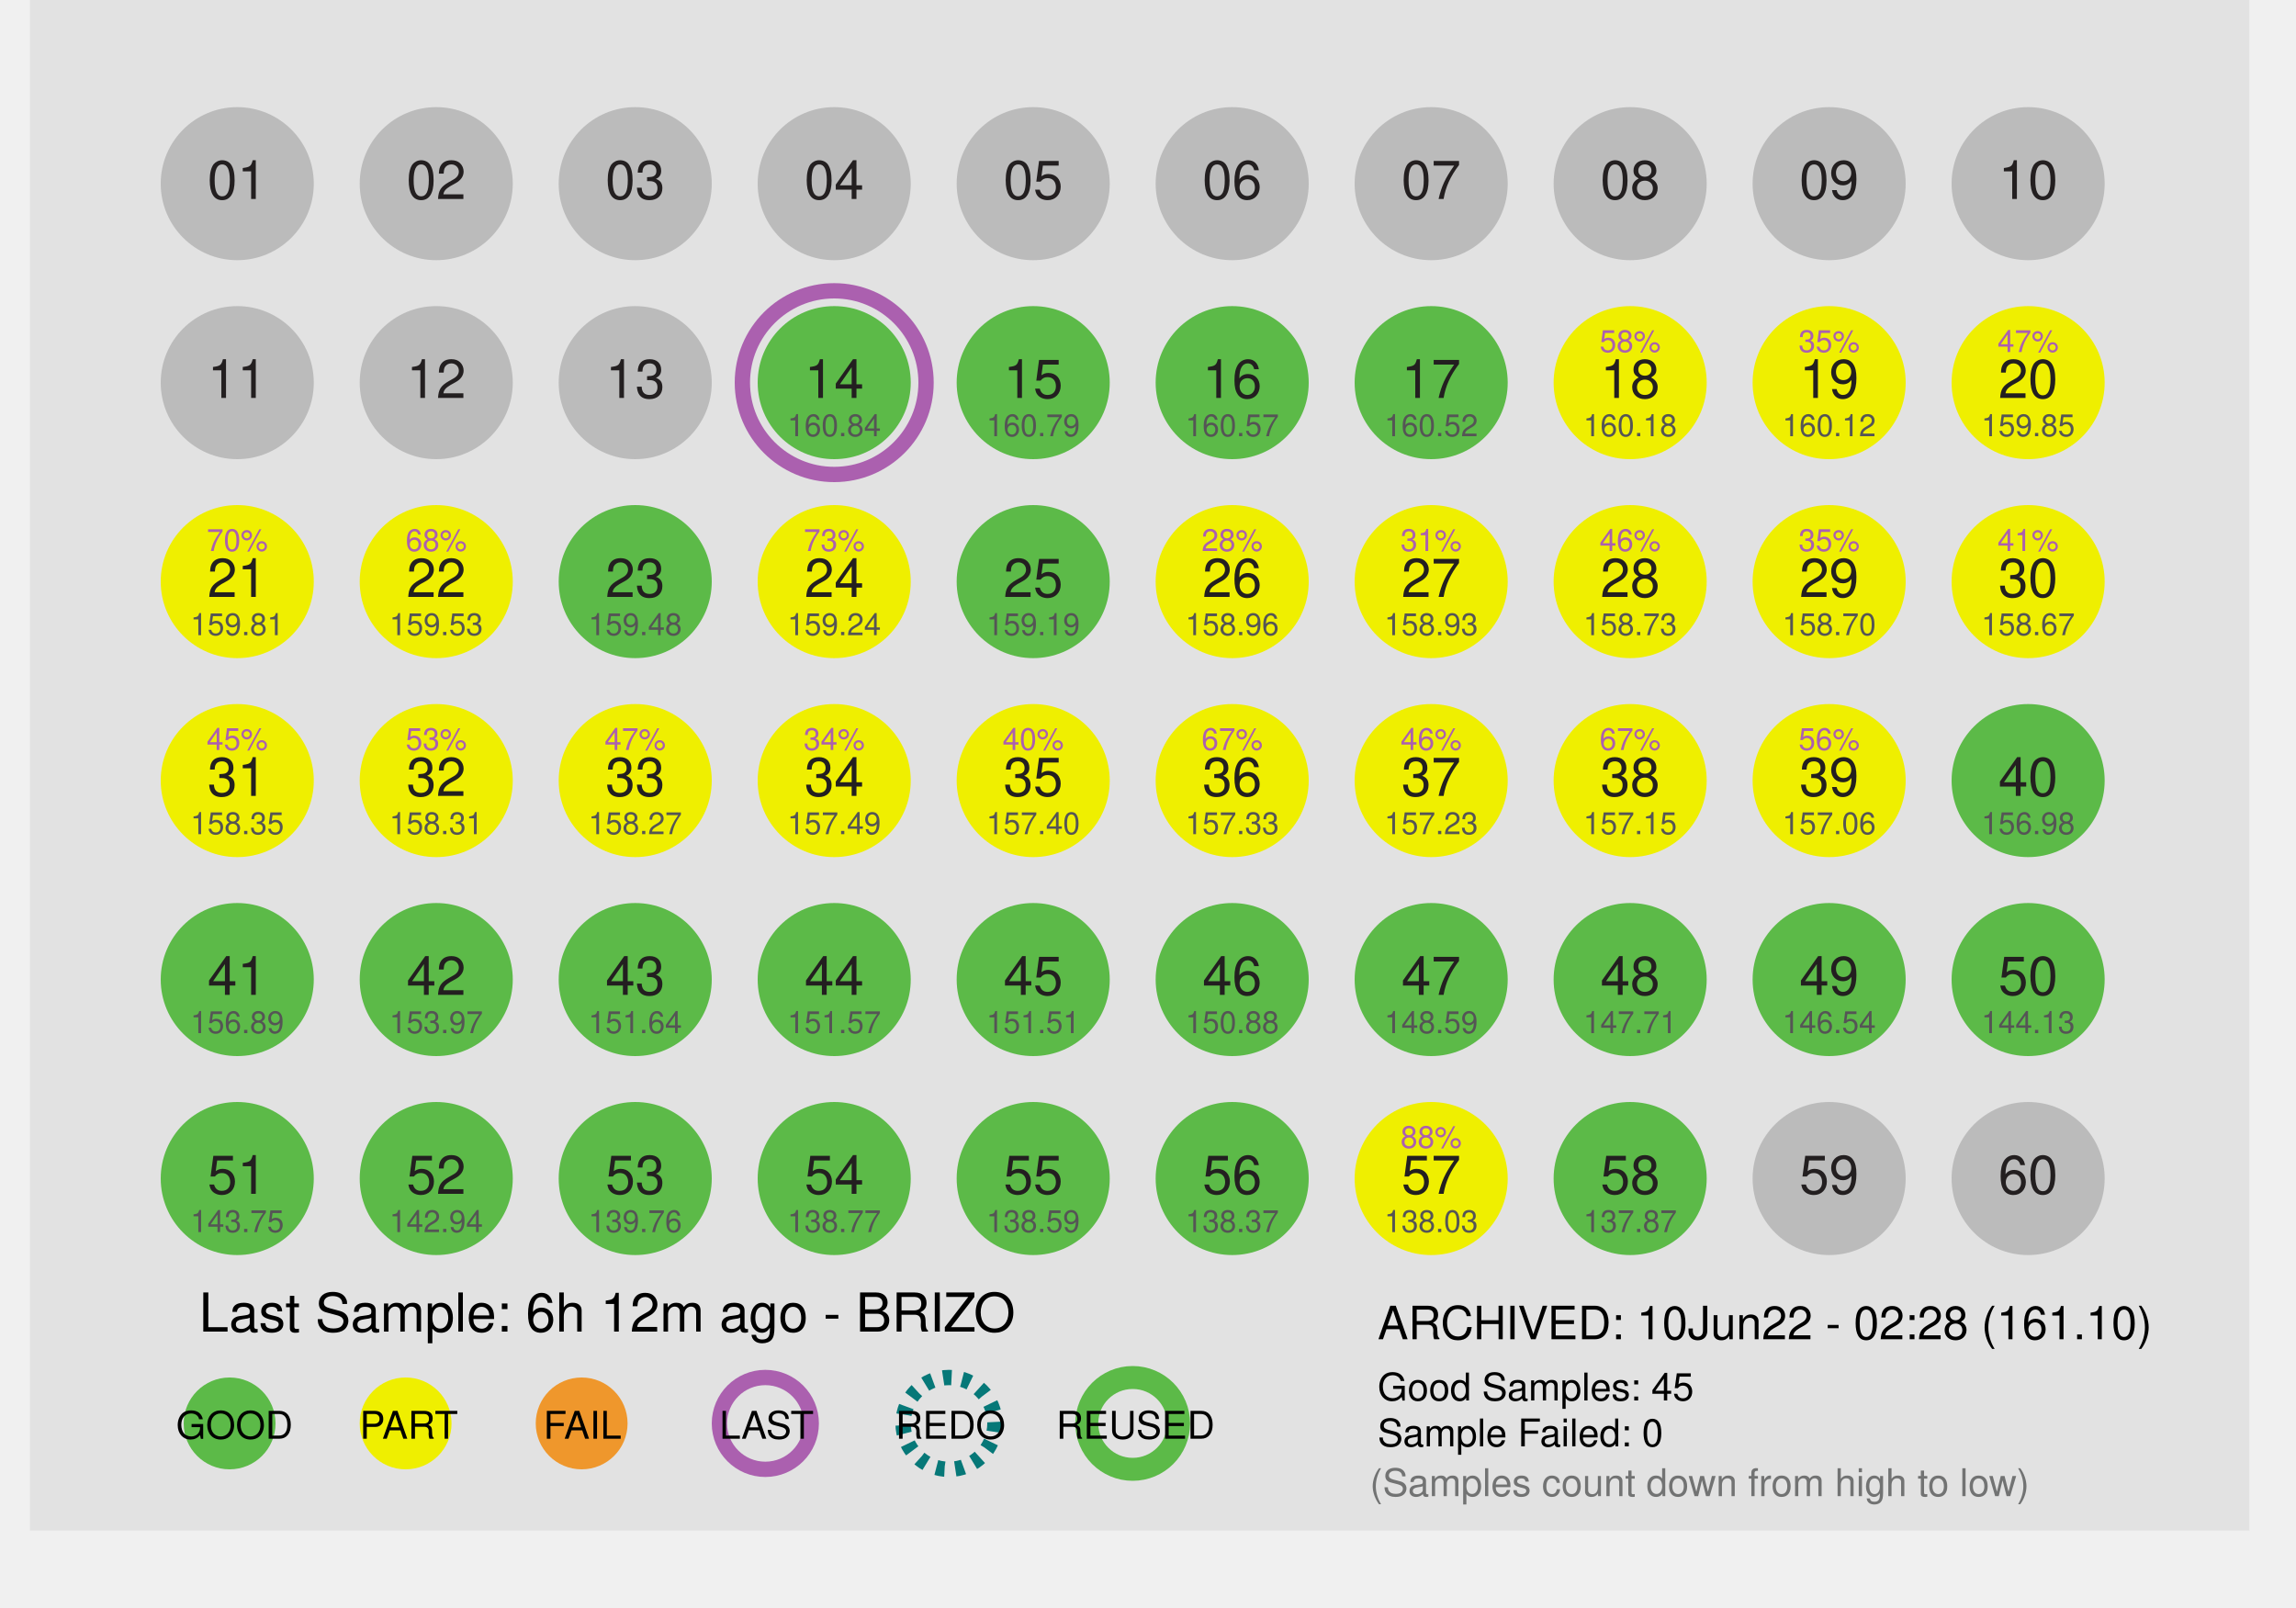
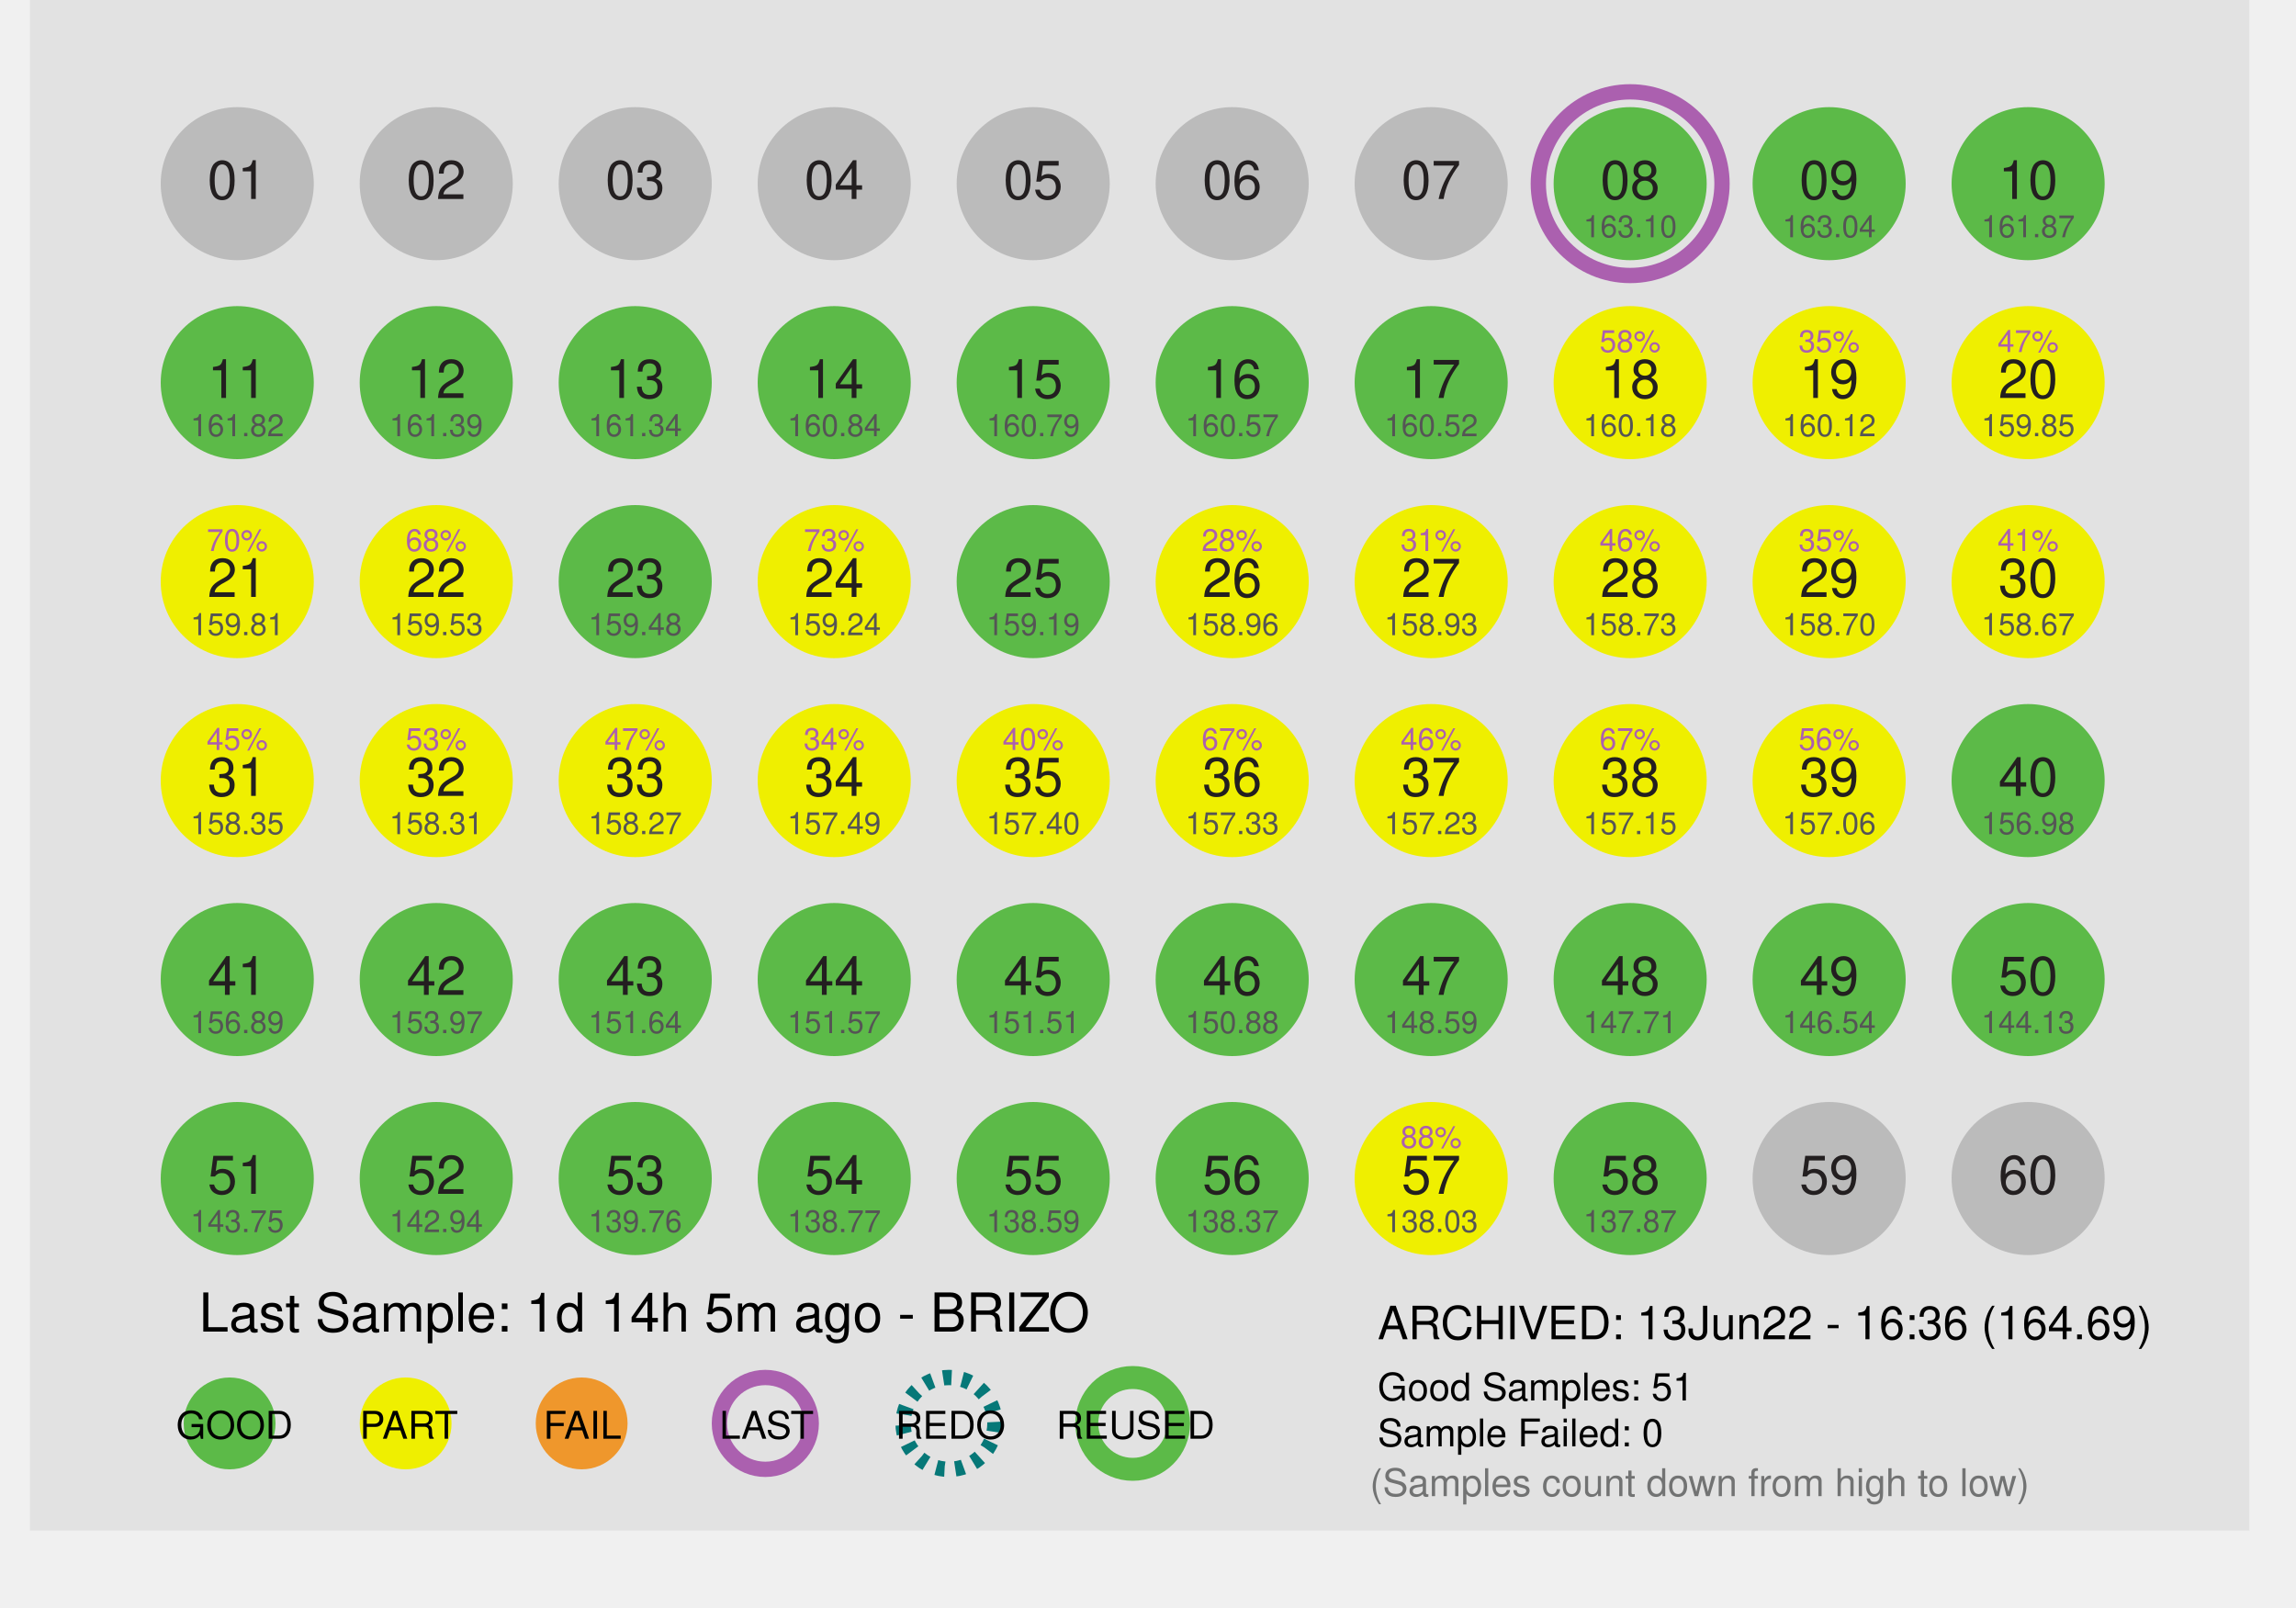
<svg xmlns="http://www.w3.org/2000/svg" id="Layer_1" data-name="Layer 1" x="0px" y="0px" viewBox="0 0 300 210" xml:space="preserve">
  <defs>
    <style>
 .st1 { fill: #dcddde; }
 .st2, .st3 { fill: #fff; }
 .st2 { stroke: #9b509f; }
 .st10, .st2, .st3 { stroke-miterlimit: 10; }
 .st10, .st2 { stroke-width: 2px; }
 .st3 { stroke: #231f20; }
 .st4 { fill: #ef972c; }
 .st5 { fill: #727373; }
 .st6 { fill: #5cba48; }
 .st7, .st8, .st9 { font-size: 7px; }
 .st7, .st8 { fill: #231f20; }
 .te5, .st7, .st9 { font-family: Helvetica; }
 .st8 { font-family: Helvetica-Bold, Helvetica; font-weight: 700; }
 .st9 { fill: #919396; }
 .st10 { fill: none; stroke: #fff; }

 .fill_gray { fill: #bbbbbb; }
 .fill_white { fill: #fff; }
 .stroke_purple { stroke: #ab60af; fill:none; stroke-width: 2px; }
 .stroke_black  { stroke: #000; fill:none; stroke-width: 2px; }
 .stroke_blue  { stroke: #067878; fill:none; stroke-width: 2px; stroke-dasharray:1.1 1.4;}
 .stroke_green  { stroke: #5cba48; fill:none; stroke-width: 3px;}
 .stroke_dash  { stroke-dasharray:1.1 1.4;}
 .stroke_2px { stroke-width: 2px; }
 .stroke_white { fill: none; stroke: #fff; }
 .stroke_none {stroke: none; fill:none};
 .stroke_darkGray { stroke: #231f20; fill: none; stroke-width: 2px;}
 .fill_orange { fill: #ef972c; }
 .fill_yellow { fill: #efef00; }
 .fill_lightgray { fill: #e2e2e2; }
 .thick_orange     { stroke-width:4px; fill:none; stroke: #ef972c; }
 .thick_yellow     { stroke-width:4px; fill:none; stroke: #f7ca0b; }
 .thick_gray       { stroke-width:4px; fill:none; stroke: #bbbbbb; }
 .thick_green      { stroke-width:4px; fill:none; stroke: #5cba48; }
 .fill_green { fill: #5cba48; }
 .font_size4 { font-size: 4px; }
 .font_size5 { font-size: 5px; }
 .font_size6 { font-size: 6px; }
 .font_size7 { font-size: 7px; }
 .font_size9 { font-size: 9px; }
 .fill_red {fill: #e24466; }
 .fill_purple {fill:#ab60af;}
 .fill_darkgray { fill: #555555; }
 .font_helv { font-family: Helvetica; }
 .font_helvBold { font-family: Helvetica-Bold, Helvetica; font-weight: 700; }
 .fill_lightergray { fill: #919396; }
    </style>
  </defs>
  <rect class="fill_lightgray" x="3.91" width="290" height="200" />
  <circle desc="c_big_01" class="stroke_none" cx="31" cy="24" r="12" />
  <circle desc="c_big_02" class="stroke_none" cx="57" cy="24" r="12" />
  <circle desc="c_big_03" class="stroke_none" cx="83" cy="24" r="12" />
  <circle desc="c_big_04" class="stroke_none" cx="109" cy="24" r="12" />
  <circle desc="c_big_05" class="stroke_none" cx="135" cy="24" r="12" />
  <circle desc="c_big_06" class="stroke_none" cx="161" cy="24" r="12" />
  <circle desc="c_big_07" class="stroke_none" cx="187" cy="24" r="12" />
-   <circle desc="c_big_08" class="stroke_none" cx="213" cy="24" r="12" />
+   <circle desc="c_big_08" class="stroke_purple" cx="213" cy="24" r="12" />
  <circle desc="c_big_09" class="stroke_none" cx="239" cy="24" r="12" />
  <circle desc="c_big_10" class="stroke_none" cx="265" cy="24" r="12" />
  <circle desc="c_big_11" class="stroke_none" cx="31" cy="50" r="12" />
  <circle desc="c_big_12" class="stroke_none" cx="57" cy="50" r="12" />
  <circle desc="c_big_13" class="stroke_none" cx="83" cy="50" r="12" />
-   <circle desc="c_big_14" class="stroke_purple" cx="109" cy="50" r="12" />
+   <circle desc="c_big_14" class="stroke_none" cx="109" cy="50" r="12" />
  <circle desc="c_big_15" class="stroke_none" cx="135" cy="50" r="12" />
  <circle desc="c_big_16" class="stroke_none" cx="161" cy="50" r="12" />
  <circle desc="c_big_17" class="stroke_none" cx="187" cy="50" r="12" />
  <circle desc="c_big_18" class="stroke_none" cx="213" cy="50" r="12" />
  <circle desc="c_big_19" class="stroke_none" cx="239" cy="50" r="12" />
  <circle desc="c_big_20" class="stroke_none" cx="265" cy="50" r="12" />
  <circle desc="c_big_21" class="stroke_none" cx="31" cy="76" r="12" />
  <circle desc="c_big_22" class="stroke_none" cx="57" cy="76" r="12" />
  <circle desc="c_big_23" class="stroke_none" cx="83" cy="76" r="12" />
  <circle desc="c_big_24" class="stroke_none" cx="109" cy="76" r="12" />
  <circle desc="c_big_25" class="stroke_none" cx="135" cy="76" r="12" />
  <circle desc="c_big_26" class="stroke_none" cx="161" cy="76" r="12" />
  <circle desc="c_big_27" class="stroke_none" cx="187" cy="76" r="12" />
  <circle desc="c_big_28" class="stroke_none" cx="213" cy="76" r="12" />
  <circle desc="c_big_29" class="stroke_none" cx="239" cy="76" r="12" />
  <circle desc="c_big_30" class="stroke_none" cx="265" cy="76" r="12" />
  <circle desc="c_big_31" class="stroke_none" cx="31" cy="102" r="12" />
  <circle desc="c_big_32" class="stroke_none" cx="57" cy="102" r="12" />
  <circle desc="c_big_33" class="stroke_none" cx="83" cy="102" r="12" />
  <circle desc="c_big_34" class="stroke_none" cx="109" cy="102" r="12" />
  <circle desc="c_big_35" class="stroke_none" cx="135" cy="102" r="12" />
  <circle desc="c_big_36" class="stroke_none" cx="161" cy="102" r="12" />
  <circle desc="c_big_37" class="stroke_none" cx="187" cy="102" r="12" />
  <circle desc="c_big_38" class="stroke_none" cx="213" cy="102" r="12" />
  <circle desc="c_big_39" class="stroke_none" cx="239" cy="102" r="12" />
  <circle desc="c_big_40" class="stroke_none" cx="265" cy="102" r="12" />
  <circle desc="c_big_41" class="stroke_none" cx="31" cy="128" r="12" />
  <circle desc="c_big_42" class="stroke_none" cx="57" cy="128" r="12" />
  <circle desc="c_big_43" class="stroke_none" cx="83" cy="128" r="12" />
  <circle desc="c_big_44" class="stroke_none" cx="109" cy="128" r="12" />
  <circle desc="c_big_45" class="stroke_none" cx="135" cy="128" r="12" />
  <circle desc="c_big_46" class="stroke_none" cx="161" cy="128" r="12" />
  <circle desc="c_big_47" class="stroke_none" cx="187" cy="128" r="12" />
  <circle desc="c_big_48" class="stroke_none" cx="213" cy="128" r="12" />
  <circle desc="c_big_49" class="stroke_none" cx="239" cy="128" r="12" />
  <circle desc="c_big_50" class="stroke_none" cx="265" cy="128" r="12" />
  <circle desc="c_big_51" class="stroke_none" cx="31" cy="154" r="12" />
  <circle desc="c_big_52" class="stroke_none" cx="57" cy="154" r="12" />
  <circle desc="c_big_53" class="stroke_none" cx="83" cy="154" r="12" />
  <circle desc="c_big_54" class="stroke_none" cx="109" cy="154" r="12" />
  <circle desc="c_big_55" class="stroke_none" cx="135" cy="154" r="12" />
  <circle desc="c_big_56" class="stroke_none" cx="161" cy="154" r="12" />
  <circle desc="c_big_57" class="stroke_none" cx="187" cy="154" r="12" />
  <circle desc="c_big_58" class="stroke_none" cx="213" cy="154" r="12" />
  <circle desc="c_big_59" class="stroke_none" cx="239" cy="154" r="12" />
  <circle desc="c_big_60" class="stroke_none" cx="265" cy="154" r="12" />
  <circle desc="c_small_01" class="fill_gray" cx="31" cy="24" r="10" />
  <circle desc="c_small_02" class="fill_gray" cx="57" cy="24" r="10" />
  <circle desc="c_small_03" class="fill_gray" cx="83" cy="24" r="10" />
  <circle desc="c_small_04" class="fill_gray" cx="109" cy="24" r="10" />
  <circle desc="c_small_05" class="fill_gray" cx="135" cy="24" r="10" />
  <circle desc="c_small_06" class="fill_gray" cx="161" cy="24" r="10" />
  <circle desc="c_small_07" class="fill_gray" cx="187" cy="24" r="10" />
-   <circle desc="c_small_08" class="fill_gray" cx="213" cy="24" r="10" />
-   <circle desc="c_small_09" class="fill_gray" cx="239" cy="24" r="10" />
-   <circle desc="c_small_10" class="fill_gray" cx="265" cy="24" r="10" />
-   <circle desc="c_small_11" class="fill_gray" cx="31" cy="50" r="10" />
-   <circle desc="c_small_12" class="fill_gray" cx="57" cy="50" r="10" />
-   <circle desc="c_small_13" class="fill_gray" cx="83" cy="50" r="10" />
+   <circle desc="c_small_08" class="fill_green" cx="213" cy="24" r="10" />
+   <circle desc="c_small_09" class="fill_green" cx="239" cy="24" r="10" />
+   <circle desc="c_small_10" class="fill_green" cx="265" cy="24" r="10" />
+   <circle desc="c_small_11" class="fill_green" cx="31" cy="50" r="10" />
+   <circle desc="c_small_12" class="fill_green" cx="57" cy="50" r="10" />
+   <circle desc="c_small_13" class="fill_green" cx="83" cy="50" r="10" />
  <circle desc="c_small_14" class="fill_green" cx="109" cy="50" r="10" />
  <circle desc="c_small_15" class="fill_green" cx="135" cy="50" r="10" />
  <circle desc="c_small_16" class="fill_green" cx="161" cy="50" r="10" />
  <circle desc="c_small_17" class="fill_green" cx="187" cy="50" r="10" />
  <circle desc="c_small_18" class="fill_yellow" cx="213" cy="50" r="10" />
  <circle desc="c_small_19" class="fill_yellow" cx="239" cy="50" r="10" />
  <circle desc="c_small_20" class="fill_yellow" cx="265" cy="50" r="10" />
  <circle desc="c_small_21" class="fill_yellow" cx="31" cy="76" r="10" />
  <circle desc="c_small_22" class="fill_yellow" cx="57" cy="76" r="10" />
  <circle desc="c_small_23" class="fill_green" cx="83" cy="76" r="10" />
  <circle desc="c_small_24" class="fill_yellow" cx="109" cy="76" r="10" />
  <circle desc="c_small_25" class="fill_green" cx="135" cy="76" r="10" />
  <circle desc="c_small_26" class="fill_yellow" cx="161" cy="76" r="10" />
  <circle desc="c_small_27" class="fill_yellow" cx="187" cy="76" r="10" />
  <circle desc="c_small_28" class="fill_yellow" cx="213" cy="76" r="10" />
  <circle desc="c_small_29" class="fill_yellow" cx="239" cy="76" r="10" />
  <circle desc="c_small_30" class="fill_yellow" cx="265" cy="76" r="10" />
  <circle desc="c_small_31" class="fill_yellow" cx="31" cy="102" r="10" />
  <circle desc="c_small_32" class="fill_yellow" cx="57" cy="102" r="10" />
  <circle desc="c_small_33" class="fill_yellow" cx="83" cy="102" r="10" />
  <circle desc="c_small_34" class="fill_yellow" cx="109" cy="102" r="10" />
  <circle desc="c_small_35" class="fill_yellow" cx="135" cy="102" r="10" />
  <circle desc="c_small_36" class="fill_yellow" cx="161" cy="102" r="10" />
  <circle desc="c_small_37" class="fill_yellow" cx="187" cy="102" r="10" />
  <circle desc="c_small_38" class="fill_yellow" cx="213" cy="102" r="10" />
  <circle desc="c_small_39" class="fill_yellow" cx="239" cy="102" r="10" />
  <circle desc="c_small_40" class="fill_green" cx="265" cy="102" r="10" />
  <circle desc="c_small_41" class="fill_green" cx="31" cy="128" r="10" />
  <circle desc="c_small_42" class="fill_green" cx="57" cy="128" r="10" />
  <circle desc="c_small_43" class="fill_green" cx="83" cy="128" r="10" />
  <circle desc="c_small_44" class="fill_green" cx="109" cy="128" r="10" />
  <circle desc="c_small_45" class="fill_green" cx="135" cy="128" r="10" />
  <circle desc="c_small_46" class="fill_green" cx="161" cy="128" r="10" />
  <circle desc="c_small_47" class="fill_green" cx="187" cy="128" r="10" />
  <circle desc="c_small_48" class="fill_green" cx="213" cy="128" r="10" />
  <circle desc="c_small_49" class="fill_green" cx="239" cy="128" r="10" />
  <circle desc="c_small_50" class="fill_green" cx="265" cy="128" r="10" />
  <circle desc="c_small_51" class="fill_green" cx="31" cy="154" r="10" />
  <circle desc="c_small_52" class="fill_green" cx="57" cy="154" r="10" />
  <circle desc="c_small_53" class="fill_green" cx="83" cy="154" r="10" />
  <circle desc="c_small_54" class="fill_green" cx="109" cy="154" r="10" />
  <circle desc="c_small_55" class="fill_green" cx="135" cy="154" r="10" />
  <circle desc="c_small_56" class="fill_green" cx="161" cy="154" r="10" />
  <circle desc="c_small_57" class="fill_yellow" cx="187" cy="154" r="10" />
  <circle desc="c_small_58" class="fill_green" cx="213" cy="154" r="10" />
  <circle desc="c_small_59" class="fill_gray" cx="239" cy="154" r="10" />
  <circle desc="c_small_60" class="fill_gray" cx="265" cy="154" r="10" />
  <text desc="t_label_01" class="st7" text-anchor="middle" transform="translate(31 26)">01</text>
  <text desc="t_label_02" class="st7" text-anchor="middle" transform="translate(57 26)">02</text>
  <text desc="t_label_03" class="st7" text-anchor="middle" transform="translate(83 26)">03</text>
  <text desc="t_label_04" class="st7" text-anchor="middle" transform="translate(109 26)">04</text>
  <text desc="t_label_05" class="st7" text-anchor="middle" transform="translate(135 26)">05</text>
  <text desc="t_label_06" class="st7" text-anchor="middle" transform="translate(161 26)">06</text>
  <text desc="t_label_07" class="st7" text-anchor="middle" transform="translate(187 26)">07</text>
  <text desc="t_label_08" class="st7" text-anchor="middle" transform="translate(213 26)">08</text>
  <text desc="t_label_09" class="st7" text-anchor="middle" transform="translate(239 26)">09</text>
  <text desc="t_label_10" class="st7" text-anchor="middle" transform="translate(265 26)">10</text>
  <text desc="t_label_11" class="st7" text-anchor="middle" transform="translate(31 52)">11</text>
  <text desc="t_label_12" class="st7" text-anchor="middle" transform="translate(57 52)">12</text>
  <text desc="t_label_13" class="st7" text-anchor="middle" transform="translate(83 52)">13</text>
  <text desc="t_label_14" class="st7" text-anchor="middle" transform="translate(109 52)">14</text>
  <text desc="t_label_15" class="st7" text-anchor="middle" transform="translate(135 52)">15</text>
  <text desc="t_label_16" class="st7" text-anchor="middle" transform="translate(161 52)">16</text>
  <text desc="t_label_17" class="st7" text-anchor="middle" transform="translate(187 52)">17</text>
  <text desc="t_label_18" class="st7" text-anchor="middle" transform="translate(213 52)">18</text>
  <text desc="t_label_19" class="st7" text-anchor="middle" transform="translate(239 52)">19</text>
  <text desc="t_label_20" class="st7" text-anchor="middle" transform="translate(265 52)">20</text>
  <text desc="t_label_21" class="st7" text-anchor="middle" transform="translate(31 78)">21</text>
  <text desc="t_label_22" class="st7" text-anchor="middle" transform="translate(57 78)">22</text>
  <text desc="t_label_23" class="st7" text-anchor="middle" transform="translate(83 78)">23</text>
  <text desc="t_label_24" class="st7" text-anchor="middle" transform="translate(109 78)">24</text>
  <text desc="t_label_25" class="st7" text-anchor="middle" transform="translate(135 78)">25</text>
  <text desc="t_label_26" class="st7" text-anchor="middle" transform="translate(161 78)">26</text>
  <text desc="t_label_27" class="st7" text-anchor="middle" transform="translate(187 78)">27</text>
  <text desc="t_label_28" class="st7" text-anchor="middle" transform="translate(213 78)">28</text>
  <text desc="t_label_29" class="st7" text-anchor="middle" transform="translate(239 78)">29</text>
  <text desc="t_label_30" class="st7" text-anchor="middle" transform="translate(265 78)">30</text>
  <text desc="t_label_31" class="st7" text-anchor="middle" transform="translate(31 104)">31</text>
  <text desc="t_label_32" class="st7" text-anchor="middle" transform="translate(57 104)">32</text>
  <text desc="t_label_33" class="st7" text-anchor="middle" transform="translate(83 104)">33</text>
  <text desc="t_label_34" class="st7" text-anchor="middle" transform="translate(109 104)">34</text>
  <text desc="t_label_35" class="st7" text-anchor="middle" transform="translate(135 104)">35</text>
  <text desc="t_label_36" class="st7" text-anchor="middle" transform="translate(161 104)">36</text>
  <text desc="t_label_37" class="st7" text-anchor="middle" transform="translate(187 104)">37</text>
  <text desc="t_label_38" class="st7" text-anchor="middle" transform="translate(213 104)">38</text>
  <text desc="t_label_39" class="st7" text-anchor="middle" transform="translate(239 104)">39</text>
  <text desc="t_label_40" class="st7" text-anchor="middle" transform="translate(265 104)">40</text>
  <text desc="t_label_41" class="st7" text-anchor="middle" transform="translate(31 130)">41</text>
  <text desc="t_label_42" class="st7" text-anchor="middle" transform="translate(57 130)">42</text>
  <text desc="t_label_43" class="st7" text-anchor="middle" transform="translate(83 130)">43</text>
  <text desc="t_label_44" class="st7" text-anchor="middle" transform="translate(109 130)">44</text>
  <text desc="t_label_45" class="st7" text-anchor="middle" transform="translate(135 130)">45</text>
  <text desc="t_label_46" class="st7" text-anchor="middle" transform="translate(161 130)">46</text>
  <text desc="t_label_47" class="st7" text-anchor="middle" transform="translate(187 130)">47</text>
  <text desc="t_label_48" class="st7" text-anchor="middle" transform="translate(213 130)">48</text>
  <text desc="t_label_49" class="st7" text-anchor="middle" transform="translate(239 130)">49</text>
  <text desc="t_label_50" class="st7" text-anchor="middle" transform="translate(265 130)">50</text>
  <text desc="t_label_51" class="st7" text-anchor="middle" transform="translate(31 156)">51</text>
  <text desc="t_label_52" class="st7" text-anchor="middle" transform="translate(57 156)">52</text>
  <text desc="t_label_53" class="st7" text-anchor="middle" transform="translate(83 156)">53</text>
  <text desc="t_label_54" class="st7" text-anchor="middle" transform="translate(109 156)">54</text>
  <text desc="t_label_55" class="st7" text-anchor="middle" transform="translate(135 156)">55</text>
  <text desc="t_label_56" class="st7" text-anchor="middle" transform="translate(161 156)">56</text>
  <text desc="t_label_57" class="st7" text-anchor="middle" transform="translate(187 156)">57</text>
  <text desc="t_label_58" class="st7" text-anchor="middle" transform="translate(213 156)">58</text>
  <text desc="t_label_59" class="st7" text-anchor="middle" transform="translate(239 156)">59</text>
  <text desc="t_label_60" class="st7" text-anchor="middle" transform="translate(265 156)">60</text>
  <text desc="pct_label_01" text-anchor="middle" class="te5 font_size4 fill_purple" transform="translate(31 20)" />
  <text desc="pct_label_02" text-anchor="middle" class="te5 font_size4 fill_purple" transform="translate(57 20)" />
  <text desc="pct_label_03" text-anchor="middle" class="te5 font_size4 fill_purple" transform="translate(83 20)" />
  <text desc="pct_label_04" text-anchor="middle" class="te5 font_size4 fill_purple" transform="translate(109 20)" />
  <text desc="pct_label_05" text-anchor="middle" class="te5 font_size4 fill_purple" transform="translate(135 20)" />
  <text desc="pct_label_06" text-anchor="middle" class="te5 font_size4 fill_purple" transform="translate(161 20)" />
  <text desc="pct_label_07" text-anchor="middle" class="te5 font_size4 fill_purple" transform="translate(187 20)" />
  <text desc="pct_label_08" text-anchor="middle" class="te5 font_size4 fill_purple" transform="translate(213 20)" />
  <text desc="pct_label_09" text-anchor="middle" class="te5 font_size4 fill_purple" transform="translate(239 20)" />
  <text desc="pct_label_10" text-anchor="middle" class="te5 font_size4 fill_purple" transform="translate(265 20)" />
  <text desc="pct_label_11" text-anchor="middle" class="te5 font_size4 fill_purple" transform="translate(31 46)" />
  <text desc="pct_label_12" text-anchor="middle" class="te5 font_size4 fill_purple" transform="translate(57 46)" />
  <text desc="pct_label_13" text-anchor="middle" class="te5 font_size4 fill_purple" transform="translate(83 46)" />
  <text desc="pct_label_14" text-anchor="middle" class="te5 font_size4 fill_purple" transform="translate(109 46)" />
  <text desc="pct_label_15" text-anchor="middle" class="te5 font_size4 fill_purple" transform="translate(135 46)" />
  <text desc="pct_label_16" text-anchor="middle" class="te5 font_size4 fill_purple" transform="translate(161 46)" />
  <text desc="pct_label_17" text-anchor="middle" class="te5 font_size4 fill_purple" transform="translate(187 46)" />
  <text desc="pct_label_18" text-anchor="middle" class="te5 font_size4 fill_purple" transform="translate(213 46)">58%</text>
  <text desc="pct_label_19" text-anchor="middle" class="te5 font_size4 fill_purple" transform="translate(239 46)">35%</text>
  <text desc="pct_label_20" text-anchor="middle" class="te5 font_size4 fill_purple" transform="translate(265 46)">47%</text>
  <text desc="pct_label_21" text-anchor="middle" class="te5 font_size4 fill_purple" transform="translate(31 72)">70%</text>
  <text desc="pct_label_22" text-anchor="middle" class="te5 font_size4 fill_purple" transform="translate(57 72)">68%</text>
  <text desc="pct_label_23" text-anchor="middle" class="te5 font_size4 fill_purple" transform="translate(83 72)" />
  <text desc="pct_label_24" text-anchor="middle" class="te5 font_size4 fill_purple" transform="translate(109 72)">73%</text>
  <text desc="pct_label_25" text-anchor="middle" class="te5 font_size4 fill_purple" transform="translate(135 72)" />
  <text desc="pct_label_26" text-anchor="middle" class="te5 font_size4 fill_purple" transform="translate(161 72)">28%</text>
  <text desc="pct_label_27" text-anchor="middle" class="te5 font_size4 fill_purple" transform="translate(187 72)">31%</text>
  <text desc="pct_label_28" text-anchor="middle" class="te5 font_size4 fill_purple" transform="translate(213 72)">46%</text>
  <text desc="pct_label_29" text-anchor="middle" class="te5 font_size4 fill_purple" transform="translate(239 72)">35%</text>
  <text desc="pct_label_30" text-anchor="middle" class="te5 font_size4 fill_purple" transform="translate(265 72)">41%</text>
  <text desc="pct_label_31" text-anchor="middle" class="te5 font_size4 fill_purple" transform="translate(31 98)">45%</text>
  <text desc="pct_label_32" text-anchor="middle" class="te5 font_size4 fill_purple" transform="translate(57 98)">53%</text>
  <text desc="pct_label_33" text-anchor="middle" class="te5 font_size4 fill_purple" transform="translate(83 98)">47%</text>
  <text desc="pct_label_34" text-anchor="middle" class="te5 font_size4 fill_purple" transform="translate(109 98)">34%</text>
  <text desc="pct_label_35" text-anchor="middle" class="te5 font_size4 fill_purple" transform="translate(135 98)">40%</text>
  <text desc="pct_label_36" text-anchor="middle" class="te5 font_size4 fill_purple" transform="translate(161 98)">67%</text>
  <text desc="pct_label_37" text-anchor="middle" class="te5 font_size4 fill_purple" transform="translate(187 98)">46%</text>
  <text desc="pct_label_38" text-anchor="middle" class="te5 font_size4 fill_purple" transform="translate(213 98)">67%</text>
  <text desc="pct_label_39" text-anchor="middle" class="te5 font_size4 fill_purple" transform="translate(239 98)">56%</text>
  <text desc="pct_label_40" text-anchor="middle" class="te5 font_size4 fill_purple" transform="translate(265 98)" />
  <text desc="pct_label_41" text-anchor="middle" class="te5 font_size4 fill_purple" transform="translate(31 124)" />
  <text desc="pct_label_42" text-anchor="middle" class="te5 font_size4 fill_purple" transform="translate(57 124)" />
  <text desc="pct_label_43" text-anchor="middle" class="te5 font_size4 fill_purple" transform="translate(83 124)" />
  <text desc="pct_label_44" text-anchor="middle" class="te5 font_size4 fill_purple" transform="translate(109 124)" />
  <text desc="pct_label_45" text-anchor="middle" class="te5 font_size4 fill_purple" transform="translate(135 124)" />
  <text desc="pct_label_46" text-anchor="middle" class="te5 font_size4 fill_purple" transform="translate(161 124)" />
  <text desc="pct_label_47" text-anchor="middle" class="te5 font_size4 fill_purple" transform="translate(187 124)" />
  <text desc="pct_label_48" text-anchor="middle" class="te5 font_size4 fill_purple" transform="translate(213 124)" />
  <text desc="pct_label_49" text-anchor="middle" class="te5 font_size4 fill_purple" transform="translate(239 124)" />
  <text desc="pct_label_50" text-anchor="middle" class="te5 font_size4 fill_purple" transform="translate(265 124)" />
  <text desc="pct_label_51" text-anchor="middle" class="te5 font_size4 fill_purple" transform="translate(31 150)" />
  <text desc="pct_label_52" text-anchor="middle" class="te5 font_size4 fill_purple" transform="translate(57 150)" />
  <text desc="pct_label_53" text-anchor="middle" class="te5 font_size4 fill_purple" transform="translate(83 150)" />
  <text desc="pct_label_54" text-anchor="middle" class="te5 font_size4 fill_purple" transform="translate(109 150)" />
  <text desc="pct_label_55" text-anchor="middle" class="te5 font_size4 fill_purple" transform="translate(135 150)" />
  <text desc="pct_label_56" text-anchor="middle" class="te5 font_size4 fill_purple" transform="translate(161 150)" />
  <text desc="pct_label_57" text-anchor="middle" class="te5 font_size4 fill_purple" transform="translate(187 150)">88%</text>
  <text desc="pct_label_58" text-anchor="middle" class="te5 font_size4 fill_purple" transform="translate(213 150)" />
  <text desc="pct_label_59" text-anchor="middle" class="te5 font_size4 fill_purple" transform="translate(239 150)" />
  <text desc="pct_label_60" text-anchor="middle" class="te5 font_size4 fill_purple" transform="translate(265 150)" />
  <text desc="time_label_01" text-anchor="middle" class="te5 font_size4 fill_darkgray" transform="translate(31 31)" />
  <text desc="time_label_02" text-anchor="middle" class="te5 font_size4 fill_darkgray" transform="translate(57 31)" />
  <text desc="time_label_03" text-anchor="middle" class="te5 font_size4 fill_darkgray" transform="translate(83 31)" />
  <text desc="time_label_04" text-anchor="middle" class="te5 font_size4 fill_darkgray" transform="translate(109 31)" />
  <text desc="time_label_05" text-anchor="middle" class="te5 font_size4 fill_darkgray" transform="translate(135 31)" />
  <text desc="time_label_06" text-anchor="middle" class="te5 font_size4 fill_darkgray" transform="translate(161 31)" />
  <text desc="time_label_07" text-anchor="middle" class="te5 font_size4 fill_darkgray" transform="translate(187 31)" />
-   <text desc="time_label_08" text-anchor="middle" class="te5 font_size4 fill_darkgray" transform="translate(213 31)" />
-   <text desc="time_label_09" text-anchor="middle" class="te5 font_size4 fill_darkgray" transform="translate(239 31)" />
-   <text desc="time_label_10" text-anchor="middle" class="te5 font_size4 fill_darkgray" transform="translate(265 31)" />
-   <text desc="time_label_11" text-anchor="middle" class="te5 font_size4 fill_darkgray" transform="translate(31 57)" />
-   <text desc="time_label_12" text-anchor="middle" class="te5 font_size4 fill_darkgray" transform="translate(57 57)" />
-   <text desc="time_label_13" text-anchor="middle" class="te5 font_size4 fill_darkgray" transform="translate(83 57)" />
+   <text desc="time_label_08" text-anchor="middle" class="te5 font_size4 fill_darkgray" transform="translate(213 31)">163.10</text>
+   <text desc="time_label_09" text-anchor="middle" class="te5 font_size4 fill_darkgray" transform="translate(239 31)">163.04</text>
+   <text desc="time_label_10" text-anchor="middle" class="te5 font_size4 fill_darkgray" transform="translate(265 31)">161.87</text>
+   <text desc="time_label_11" text-anchor="middle" class="te5 font_size4 fill_darkgray" transform="translate(31 57)">161.82</text>
+   <text desc="time_label_12" text-anchor="middle" class="te5 font_size4 fill_darkgray" transform="translate(57 57)">161.39</text>
+   <text desc="time_label_13" text-anchor="middle" class="te5 font_size4 fill_darkgray" transform="translate(83 57)">161.34</text>
  <text desc="time_label_14" text-anchor="middle" class="te5 font_size4 fill_darkgray" transform="translate(109 57)">160.84</text>
  <text desc="time_label_15" text-anchor="middle" class="te5 font_size4 fill_darkgray" transform="translate(135 57)">160.79</text>
  <text desc="time_label_16" text-anchor="middle" class="te5 font_size4 fill_darkgray" transform="translate(161 57)">160.57</text>
  <text desc="time_label_17" text-anchor="middle" class="te5 font_size4 fill_darkgray" transform="translate(187 57)">160.52</text>
  <text desc="time_label_18" text-anchor="middle" class="te5 font_size4 fill_darkgray" transform="translate(213 57)">160.18</text>
  <text desc="time_label_19" text-anchor="middle" class="te5 font_size4 fill_darkgray" transform="translate(239 57)">160.12</text>
  <text desc="time_label_20" text-anchor="middle" class="te5 font_size4 fill_darkgray" transform="translate(265 57)">159.85</text>
  <text desc="time_label_21" text-anchor="middle" class="te5 font_size4 fill_darkgray" transform="translate(31 83)">159.81</text>
  <text desc="time_label_22" text-anchor="middle" class="te5 font_size4 fill_darkgray" transform="translate(57 83)">159.53</text>
  <text desc="time_label_23" text-anchor="middle" class="te5 font_size4 fill_darkgray" transform="translate(83 83)">159.48</text>
  <text desc="time_label_24" text-anchor="middle" class="te5 font_size4 fill_darkgray" transform="translate(109 83)">159.24</text>
  <text desc="time_label_25" text-anchor="middle" class="te5 font_size4 fill_darkgray" transform="translate(135 83)">159.19</text>
  <text desc="time_label_26" text-anchor="middle" class="te5 font_size4 fill_darkgray" transform="translate(161 83)">158.96</text>
  <text desc="time_label_27" text-anchor="middle" class="te5 font_size4 fill_darkgray" transform="translate(187 83)">158.93</text>
  <text desc="time_label_28" text-anchor="middle" class="te5 font_size4 fill_darkgray" transform="translate(213 83)">158.73</text>
  <text desc="time_label_29" text-anchor="middle" class="te5 font_size4 fill_darkgray" transform="translate(239 83)">158.70</text>
  <text desc="time_label_30" text-anchor="middle" class="te5 font_size4 fill_darkgray" transform="translate(265 83)">158.67</text>
  <text desc="time_label_31" text-anchor="middle" class="te5 font_size4 fill_darkgray" transform="translate(31 109)">158.35</text>
  <text desc="time_label_32" text-anchor="middle" class="te5 font_size4 fill_darkgray" transform="translate(57 109)">158.31</text>
  <text desc="time_label_33" text-anchor="middle" class="te5 font_size4 fill_darkgray" transform="translate(83 109)">158.27</text>
  <text desc="time_label_34" text-anchor="middle" class="te5 font_size4 fill_darkgray" transform="translate(109 109)">157.49</text>
  <text desc="time_label_35" text-anchor="middle" class="te5 font_size4 fill_darkgray" transform="translate(135 109)">157.40</text>
  <text desc="time_label_36" text-anchor="middle" class="te5 font_size4 fill_darkgray" transform="translate(161 109)">157.33</text>
  <text desc="time_label_37" text-anchor="middle" class="te5 font_size4 fill_darkgray" transform="translate(187 109)">157.23</text>
  <text desc="time_label_38" text-anchor="middle" class="te5 font_size4 fill_darkgray" transform="translate(213 109)">157.15</text>
  <text desc="time_label_39" text-anchor="middle" class="te5 font_size4 fill_darkgray" transform="translate(239 109)">157.06</text>
  <text desc="time_label_40" text-anchor="middle" class="te5 font_size4 fill_darkgray" transform="translate(265 109)">156.98</text>
  <text desc="time_label_41" text-anchor="middle" class="te5 font_size4 fill_darkgray" transform="translate(31 135)">156.89</text>
  <text desc="time_label_42" text-anchor="middle" class="te5 font_size4 fill_darkgray" transform="translate(57 135)">153.97</text>
  <text desc="time_label_43" text-anchor="middle" class="te5 font_size4 fill_darkgray" transform="translate(83 135)">151.64</text>
  <text desc="time_label_44" text-anchor="middle" class="te5 font_size4 fill_darkgray" transform="translate(109 135)">151.57</text>
  <text desc="time_label_45" text-anchor="middle" class="te5 font_size4 fill_darkgray" transform="translate(135 135)">151.51</text>
  <text desc="time_label_46" text-anchor="middle" class="te5 font_size4 fill_darkgray" transform="translate(161 135)">150.88</text>
  <text desc="time_label_47" text-anchor="middle" class="te5 font_size4 fill_darkgray" transform="translate(187 135)">148.59</text>
  <text desc="time_label_48" text-anchor="middle" class="te5 font_size4 fill_darkgray" transform="translate(213 135)">147.71</text>
  <text desc="time_label_49" text-anchor="middle" class="te5 font_size4 fill_darkgray" transform="translate(239 135)">146.54</text>
  <text desc="time_label_50" text-anchor="middle" class="te5 font_size4 fill_darkgray" transform="translate(265 135)">144.13</text>
  <text desc="time_label_51" text-anchor="middle" class="te5 font_size4 fill_darkgray" transform="translate(31 161)">143.75</text>
  <text desc="time_label_52" text-anchor="middle" class="te5 font_size4 fill_darkgray" transform="translate(57 161)">142.94</text>
  <text desc="time_label_53" text-anchor="middle" class="te5 font_size4 fill_darkgray" transform="translate(83 161)">139.76</text>
  <text desc="time_label_54" text-anchor="middle" class="te5 font_size4 fill_darkgray" transform="translate(109 161)">138.77</text>
  <text desc="time_label_55" text-anchor="middle" class="te5 font_size4 fill_darkgray" transform="translate(135 161)">138.59</text>
  <text desc="time_label_56" text-anchor="middle" class="te5 font_size4 fill_darkgray" transform="translate(161 161)">138.37</text>
  <text desc="time_label_57" text-anchor="middle" class="te5 font_size4 fill_darkgray" transform="translate(187 161)">138.03</text>
  <text desc="time_label_58" text-anchor="middle" class="te5 font_size4 fill_darkgray" transform="translate(213 161)">137.87</text>
  <text desc="time_label_59" text-anchor="middle" class="te5 font_size4 fill_darkgray" transform="translate(239 161)" />
  <text desc="time_label_60" text-anchor="middle" class="te5 font_size4 fill_darkgray" transform="translate(265 161)" />
-   <text class="font_helv font_size7" transform="translate(26 174)">Last Sample: 6h 12m ago - BRIZO</text>
-   <text class="font_helv font_size6" transform="translate(180 175)">ARCHIVED: 10Jun22 - 02:28 (161.10)</text>
-   <text class="te5 font_size5" transform="translate(180 183)">Good Samples: 45 </text>
+   <text class="font_helv font_size7" transform="translate(26 174)">Last Sample: 1d 14h 5m ago - BRIZO</text>
+   <text class="font_helv font_size6" transform="translate(180 175)">ARCHIVED: 13Jun22 - 16:36 (164.69)</text>
+   <text class="te5 font_size5" transform="translate(180 183)">Good Samples: 51 </text>
  <text class="te5 font_size5" transform="translate(180 189)">Sample Failed: 0</text>
  <text class="te5 st5 font_size5" transform="translate(179 195.5)">(Samples count down from high to low)</text>
  <circle class="fill_green" cx="30" cy="186" r="6" />
  <text class="te5 font_size5" transform="translate(23 188)">GOOD</text>
  <circle class="fill_yellow" cx="53" cy="186" r="6" />
  <text class="te5 font_size5" transform="translate(47 188)">PART</text>
  <circle class="fill_orange" cx="76" cy="186" r="6" />
  <text class="te5 font_size5" transform="translate(71 188)">FAIL</text>
  <circle class="stroke_purple" cx="100" cy="186" r="6" />
  <text class="te5 font_size5" transform="translate(94 188)">LAST</text>
  <circle class="stroke_blue stroke_dash" cx="124" cy="186" r="6" />
  <text class="te5 font_size5" transform="translate(117 188)">REDO</text>
  <circle class="stroke_green" cx="148" cy="186" r="6" />
  <text class="te5 font_size5" transform="translate(138 188)">REUSED</text>
</svg>
